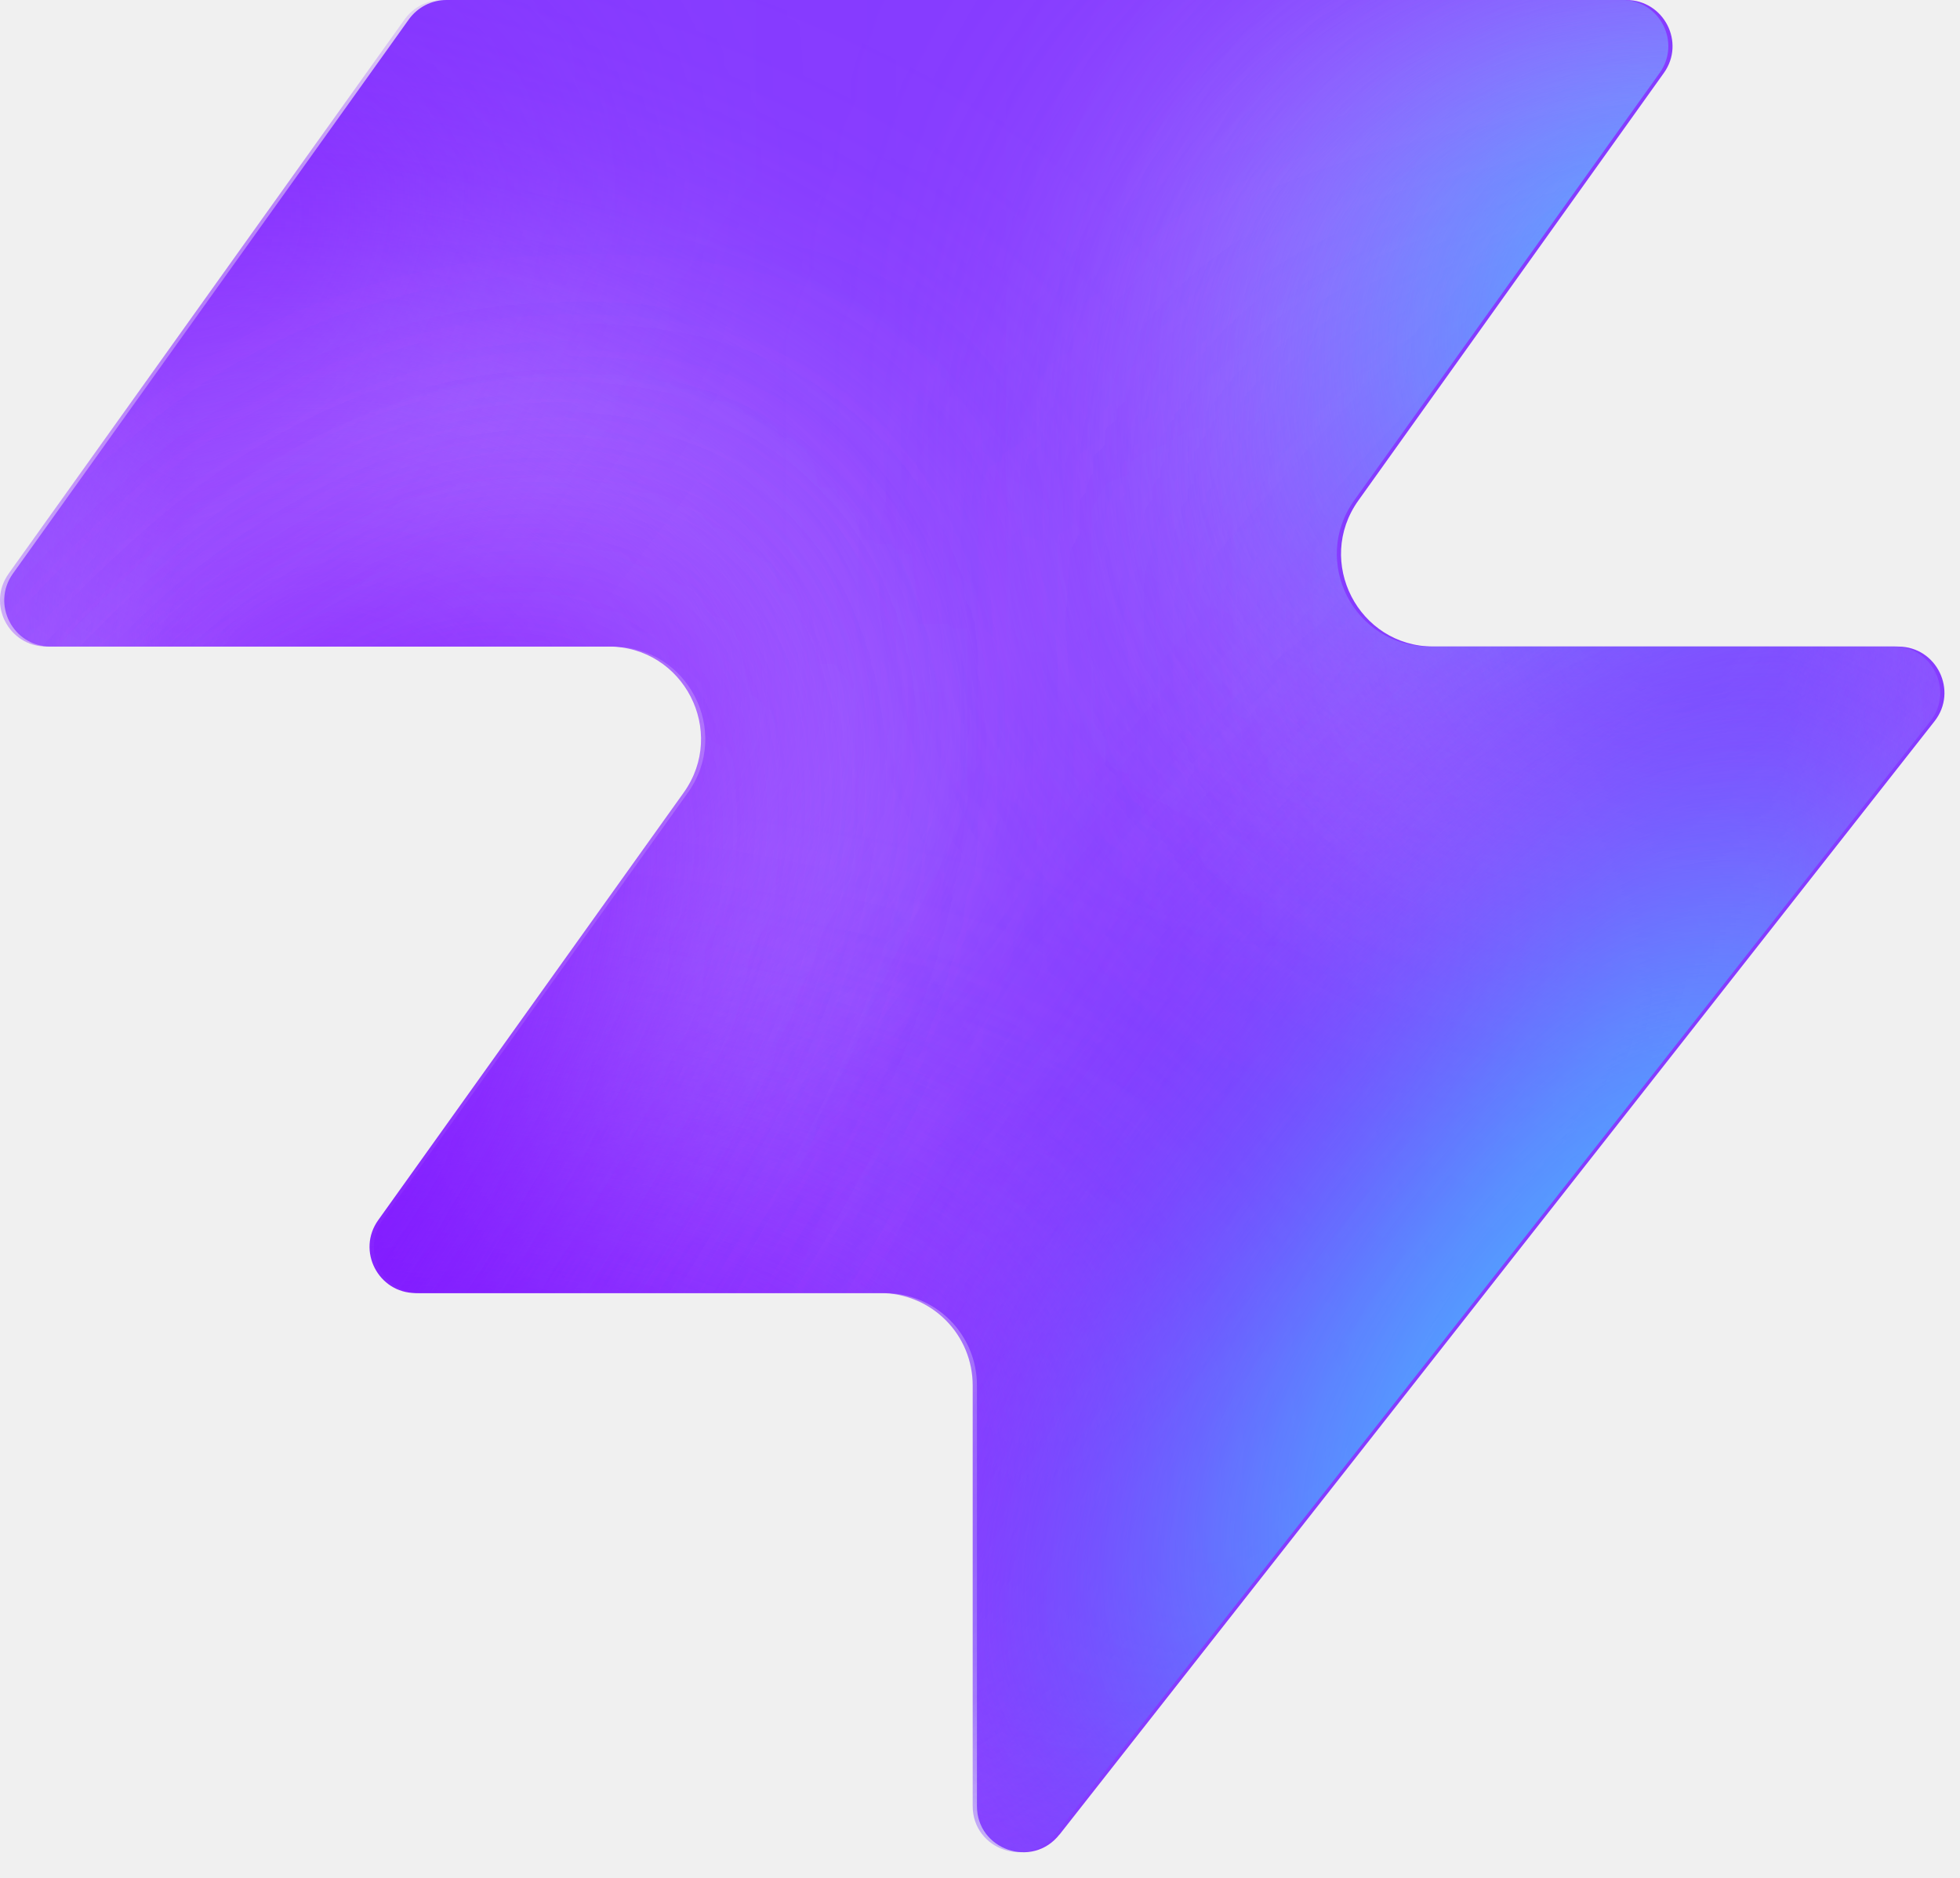
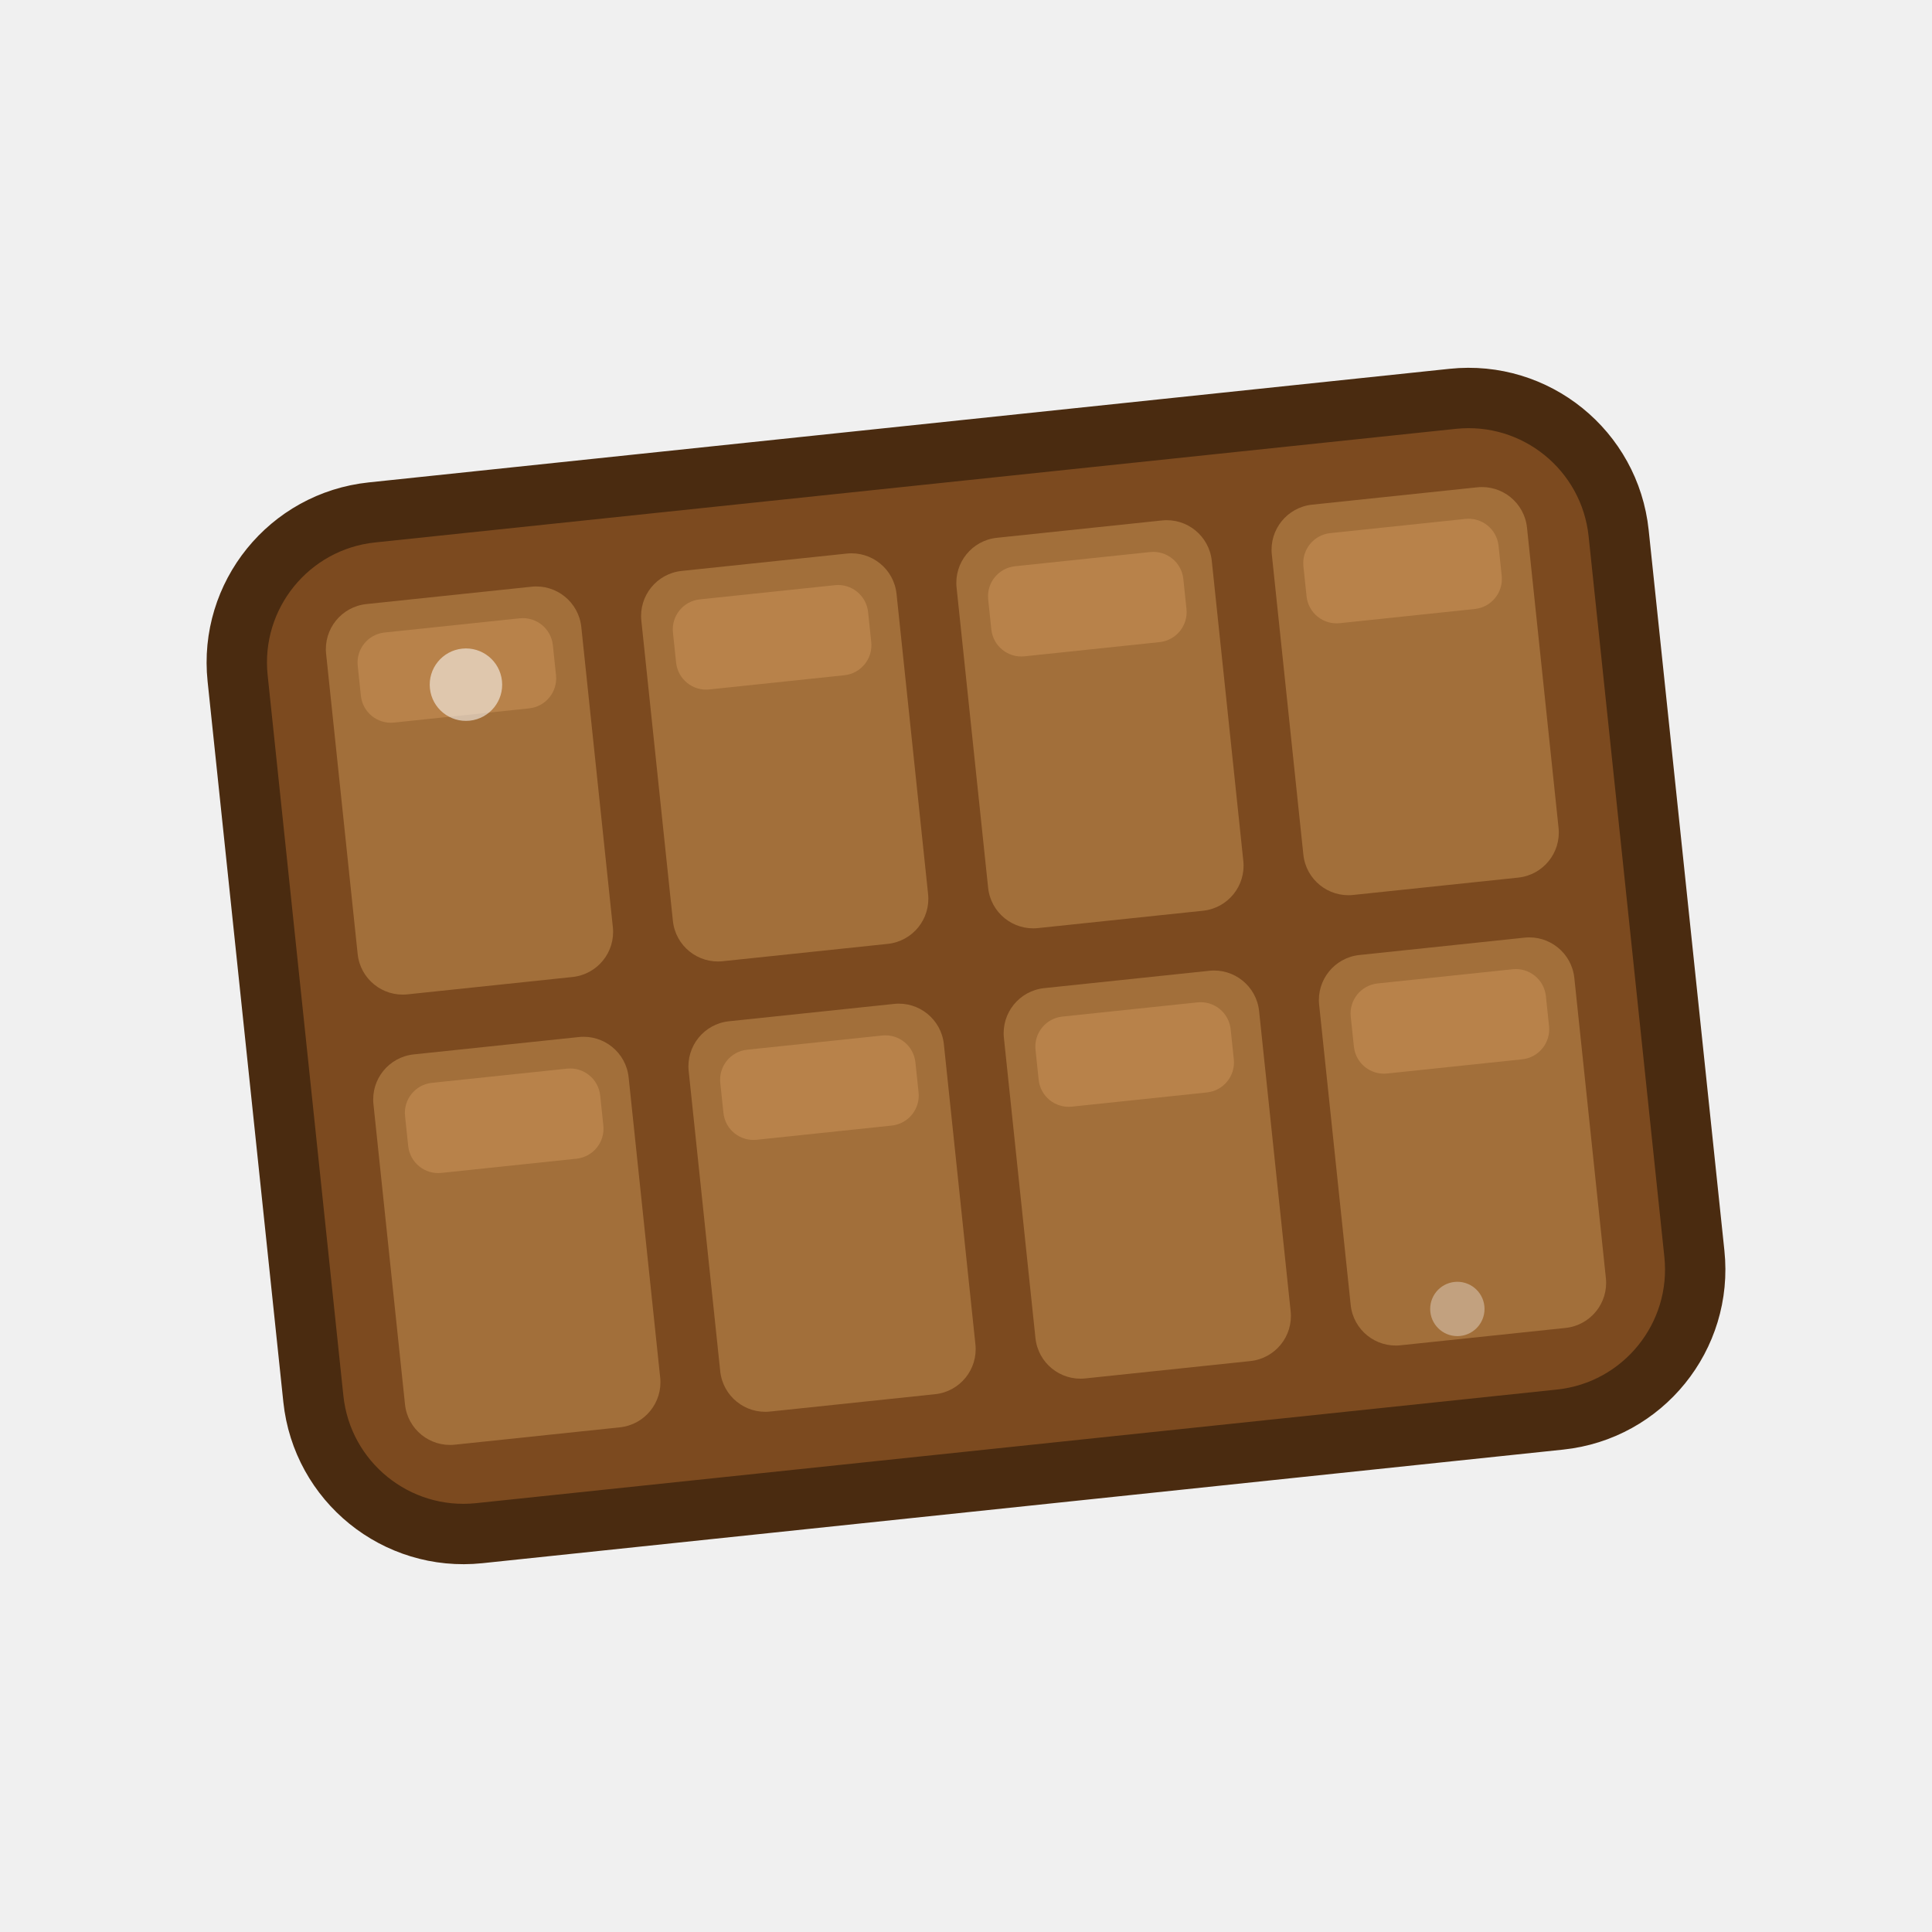
- <svg xmlns="http://www.w3.org/2000/svg" width="48" height="46" fill="none" viewBox="0 0 48 46">
-   <path fill="#863bff" d="M25.946 44.938c-.664.845-2.021.375-2.021-.698V33.937a2.26 2.26 0 0 0-2.262-2.262H10.287c-.92 0-1.456-1.04-.92-1.788l7.48-10.471c1.07-1.497 0-3.578-1.842-3.578H1.237c-.92 0-1.456-1.04-.92-1.788L10.013.474c.214-.297.556-.474.92-.474h28.894c.92 0 1.456 1.04.92 1.788l-7.48 10.471c-1.07 1.498 0 3.579 1.842 3.579h11.377c.943 0 1.473 1.088.89 1.83L25.947 44.94z" style="fill:#863bff;fill:color(display-p3 .525 .23 1);fill-opacity:1" />
-   <mask id="a" width="48" height="46" x="0" y="0" maskUnits="userSpaceOnUse" style="mask-type:alpha">
-     <path fill="#000" d="M25.842 44.938c-.664.844-2.021.375-2.021-.698V33.937a2.26 2.26 0 0 0-2.262-2.262H10.183c-.92 0-1.456-1.04-.92-1.788l7.48-10.471c1.07-1.498 0-3.579-1.842-3.579H1.133c-.92 0-1.456-1.04-.92-1.787L9.91.473c.214-.297.556-.474.92-.474h28.894c.92 0 1.456 1.04.92 1.788l-7.48 10.471c-1.07 1.498 0 3.578 1.842 3.578h11.377c.943 0 1.473 1.088.89 1.832L25.843 44.94z" style="fill:#000;fill-opacity:1" />
-   </mask>
-   <g mask="url(#a)">
-     <g filter="url(#b)">
-       <ellipse cx="5.508" cy="14.704" fill="#ede6ff" rx="5.508" ry="14.704" style="fill:#ede6ff;fill:color(display-p3 .927 .903 1);fill-opacity:1" transform="matrix(.00324 1 1 -.00324 -4.47 31.516)" />
+ <svg xmlns="http://www.w3.org/2000/svg" viewBox="0 0 64 64">
+   <g transform="rotate(-6 32 32)">
+     <rect x="9" y="15" width="46" height="34" rx="5" fill="#7c4a1f" stroke="#4a2b10" stroke-width="2" />
+     <g fill="#a26f3a">
+       <rect x="12" y="18" width="8.5" height="13" rx="1.5" />
+       <rect x="22.5" y="18" width="8.5" height="13" rx="1.5" />
+       <rect x="33" y="18" width="8.5" height="13" rx="1.5" />
+       <rect x="43.5" y="18" width="8.5" height="13" rx="1.5" />
+       <rect x="12" y="33" width="8.5" height="13" rx="1.5" />
+       <rect x="22.5" y="33" width="8.5" height="13" rx="1.5" />
+       <rect x="33" y="33" width="8.5" height="13" rx="1.5" />
+       <rect x="43.5" y="33" width="8.5" height="13" rx="1.5" />
    </g>
-     <g filter="url(#c)">
-       <ellipse cx="10.399" cy="29.851" fill="#ede6ff" rx="10.399" ry="29.851" style="fill:#ede6ff;fill:color(display-p3 .927 .903 1);fill-opacity:1" transform="matrix(.00324 1 1 -.00324 -39.328 7.883)" />
+     <g fill="#b8824a">
+       <rect x="13" y="19" width="6.5" height="3" rx="1" />
+       <rect x="23.5" y="19" width="6.5" height="3" rx="1" />
+       <rect x="34" y="19" width="6.5" height="3" rx="1" />
+       <rect x="44.5" y="19" width="6.5" height="3" rx="1" />
+       <rect x="13" y="34" width="6.5" height="3" rx="1" />
+       <rect x="23.5" y="34" width="6.5" height="3" rx="1" />
+       <rect x="34" y="34" width="6.5" height="3" rx="1" />
+       <rect x="44.5" y="34" width="6.5" height="3" rx="1" />
    </g>
-     <g filter="url(#d)">
-       <ellipse cx="5.508" cy="30.487" fill="#7e14ff" rx="5.508" ry="30.487" style="fill:#7e14ff;fill:color(display-p3 .492 .077 1);fill-opacity:1" transform="rotate(89.814 -25.913 -14.639)scale(1 -1)" />
-     </g>
-     <g filter="url(#e)">
-       <ellipse cx="5.508" cy="30.599" fill="#7e14ff" rx="5.508" ry="30.599" style="fill:#7e14ff;fill:color(display-p3 .492 .077 1);fill-opacity:1" transform="rotate(89.814 -32.644 -3.334)scale(1 -1)" />
-     </g>
-     <g filter="url(#f)">
-       <ellipse cx="5.508" cy="30.599" fill="#7e14ff" rx="5.508" ry="30.599" style="fill:#7e14ff;fill:color(display-p3 .492 .077 1);fill-opacity:1" transform="matrix(.00324 1 1 -.00324 -34.34 30.47)" />
-     </g>
-     <g filter="url(#g)">
-       <ellipse cx="14.072" cy="22.078" fill="#ede6ff" rx="14.072" ry="22.078" style="fill:#ede6ff;fill:color(display-p3 .927 .903 1);fill-opacity:1" transform="rotate(93.35 24.506 48.493)scale(-1 1)" />
-     </g>
-     <g filter="url(#h)">
-       <ellipse cx="3.47" cy="21.501" fill="#7e14ff" rx="3.47" ry="21.501" style="fill:#7e14ff;fill:color(display-p3 .492 .077 1);fill-opacity:1" transform="rotate(89.009 28.708 47.59)scale(-1 1)" />
-     </g>
-     <g filter="url(#i)">
-       <ellipse cx="3.47" cy="21.501" fill="#7e14ff" rx="3.47" ry="21.501" style="fill:#7e14ff;fill:color(display-p3 .492 .077 1);fill-opacity:1" transform="rotate(89.009 28.708 47.59)scale(-1 1)" />
-     </g>
-     <g filter="url(#j)">
-       <ellipse cx=".387" cy="8.972" fill="#7e14ff" rx="4.407" ry="29.108" style="fill:#7e14ff;fill:color(display-p3 .492 .077 1);fill-opacity:1" transform="rotate(39.51 .387 8.972)" />
-     </g>
-     <g filter="url(#k)">
-       <ellipse cx="47.523" cy="-6.092" fill="#7e14ff" rx="4.407" ry="29.108" style="fill:#7e14ff;fill:color(display-p3 .492 .077 1);fill-opacity:1" transform="rotate(37.892 47.523 -6.092)" />
-     </g>
-     <g filter="url(#l)">
-       <ellipse cx="41.412" cy="6.333" fill="#47bfff" rx="5.971" ry="9.665" style="fill:#47bfff;fill:color(display-p3 .28 .748 1);fill-opacity:1" transform="rotate(37.892 41.412 6.333)" />
-     </g>
-     <g filter="url(#m)">
-       <ellipse cx="-1.879" cy="38.332" fill="#7e14ff" rx="4.407" ry="29.108" style="fill:#7e14ff;fill:color(display-p3 .492 .077 1);fill-opacity:1" transform="rotate(37.892 -1.88 38.332)" />
-     </g>
-     <g filter="url(#n)">
-       <ellipse cx="-1.879" cy="38.332" fill="#7e14ff" rx="4.407" ry="29.108" style="fill:#7e14ff;fill:color(display-p3 .492 .077 1);fill-opacity:1" transform="rotate(37.892 -1.88 38.332)" />
-     </g>
-     <g filter="url(#o)">
-       <ellipse cx="35.651" cy="29.907" fill="#7e14ff" rx="4.407" ry="29.108" style="fill:#7e14ff;fill:color(display-p3 .492 .077 1);fill-opacity:1" transform="rotate(37.892 35.651 29.907)" />
-     </g>
-     <g filter="url(#p)">
-       <ellipse cx="38.418" cy="32.4" fill="#47bfff" rx="5.971" ry="15.297" style="fill:#47bfff;fill:color(display-p3 .28 .748 1);fill-opacity:1" transform="rotate(37.892 38.418 32.4)" />
-     </g>
+     <circle cx="16.5" cy="21" r="1.2" fill="#ffffff" opacity="0.55" />
+     <circle cx="47" cy="45" r="0.9" fill="#ffffff" opacity="0.35" />
  </g>
-   <defs>
-     <filter id="b" width="60.045" height="41.654" x="-19.77" y="16.149" color-interpolation-filters="sRGB" filterUnits="userSpaceOnUse">
-       <feFlood flood-opacity="0" result="BackgroundImageFix" />
-       <feBlend in="SourceGraphic" in2="BackgroundImageFix" result="shape" />
-       <feGaussianBlur result="effect1_foregroundBlur_2002_17158" stdDeviation="7.659" />
-     </filter>
-     <filter id="c" width="90.34" height="51.437" x="-54.613" y="-7.533" color-interpolation-filters="sRGB" filterUnits="userSpaceOnUse">
-       <feFlood flood-opacity="0" result="BackgroundImageFix" />
-       <feBlend in="SourceGraphic" in2="BackgroundImageFix" result="shape" />
-       <feGaussianBlur result="effect1_foregroundBlur_2002_17158" stdDeviation="7.659" />
-     </filter>
-     <filter id="d" width="79.355" height="29.4" x="-49.64" y="2.03" color-interpolation-filters="sRGB" filterUnits="userSpaceOnUse">
-       <feFlood flood-opacity="0" result="BackgroundImageFix" />
-       <feBlend in="SourceGraphic" in2="BackgroundImageFix" result="shape" />
-       <feGaussianBlur result="effect1_foregroundBlur_2002_17158" stdDeviation="4.596" />
-     </filter>
-     <filter id="e" width="79.579" height="29.4" x="-45.045" y="20.029" color-interpolation-filters="sRGB" filterUnits="userSpaceOnUse">
-       <feFlood flood-opacity="0" result="BackgroundImageFix" />
-       <feBlend in="SourceGraphic" in2="BackgroundImageFix" result="shape" />
-       <feGaussianBlur result="effect1_foregroundBlur_2002_17158" stdDeviation="4.596" />
-     </filter>
-     <filter id="f" width="79.579" height="29.4" x="-43.513" y="21.178" color-interpolation-filters="sRGB" filterUnits="userSpaceOnUse">
-       <feFlood flood-opacity="0" result="BackgroundImageFix" />
-       <feBlend in="SourceGraphic" in2="BackgroundImageFix" result="shape" />
-       <feGaussianBlur result="effect1_foregroundBlur_2002_17158" stdDeviation="4.596" />
-     </filter>
-     <filter id="g" width="74.749" height="58.852" x="15.756" y="-17.901" color-interpolation-filters="sRGB" filterUnits="userSpaceOnUse">
-       <feFlood flood-opacity="0" result="BackgroundImageFix" />
-       <feBlend in="SourceGraphic" in2="BackgroundImageFix" result="shape" />
-       <feGaussianBlur result="effect1_foregroundBlur_2002_17158" stdDeviation="7.659" />
-     </filter>
-     <filter id="h" width="61.377" height="25.362" x="23.548" y="2.284" color-interpolation-filters="sRGB" filterUnits="userSpaceOnUse">
-       <feFlood flood-opacity="0" result="BackgroundImageFix" />
-       <feBlend in="SourceGraphic" in2="BackgroundImageFix" result="shape" />
-       <feGaussianBlur result="effect1_foregroundBlur_2002_17158" stdDeviation="4.596" />
-     </filter>
-     <filter id="i" width="61.377" height="25.362" x="23.548" y="2.284" color-interpolation-filters="sRGB" filterUnits="userSpaceOnUse">
-       <feFlood flood-opacity="0" result="BackgroundImageFix" />
-       <feBlend in="SourceGraphic" in2="BackgroundImageFix" result="shape" />
-       <feGaussianBlur result="effect1_foregroundBlur_2002_17158" stdDeviation="4.596" />
-     </filter>
-     <filter id="j" width="56.045" height="63.649" x="-27.636" y="-22.853" color-interpolation-filters="sRGB" filterUnits="userSpaceOnUse">
-       <feFlood flood-opacity="0" result="BackgroundImageFix" />
-       <feBlend in="SourceGraphic" in2="BackgroundImageFix" result="shape" />
-       <feGaussianBlur result="effect1_foregroundBlur_2002_17158" stdDeviation="4.596" />
-     </filter>
-     <filter id="k" width="54.814" height="64.646" x="20.116" y="-38.415" color-interpolation-filters="sRGB" filterUnits="userSpaceOnUse">
-       <feFlood flood-opacity="0" result="BackgroundImageFix" />
-       <feBlend in="SourceGraphic" in2="BackgroundImageFix" result="shape" />
-       <feGaussianBlur result="effect1_foregroundBlur_2002_17158" stdDeviation="4.596" />
-     </filter>
-     <filter id="l" width="33.541" height="35.313" x="24.641" y="-11.323" color-interpolation-filters="sRGB" filterUnits="userSpaceOnUse">
-       <feFlood flood-opacity="0" result="BackgroundImageFix" />
-       <feBlend in="SourceGraphic" in2="BackgroundImageFix" result="shape" />
-       <feGaussianBlur result="effect1_foregroundBlur_2002_17158" stdDeviation="4.596" />
-     </filter>
-     <filter id="m" width="54.814" height="64.646" x="-29.286" y="6.009" color-interpolation-filters="sRGB" filterUnits="userSpaceOnUse">
-       <feFlood flood-opacity="0" result="BackgroundImageFix" />
-       <feBlend in="SourceGraphic" in2="BackgroundImageFix" result="shape" />
-       <feGaussianBlur result="effect1_foregroundBlur_2002_17158" stdDeviation="4.596" />
-     </filter>
-     <filter id="n" width="54.814" height="64.646" x="-29.286" y="6.009" color-interpolation-filters="sRGB" filterUnits="userSpaceOnUse">
-       <feFlood flood-opacity="0" result="BackgroundImageFix" />
-       <feBlend in="SourceGraphic" in2="BackgroundImageFix" result="shape" />
-       <feGaussianBlur result="effect1_foregroundBlur_2002_17158" stdDeviation="4.596" />
-     </filter>
-     <filter id="o" width="54.814" height="64.646" x="8.244" y="-2.416" color-interpolation-filters="sRGB" filterUnits="userSpaceOnUse">
-       <feFlood flood-opacity="0" result="BackgroundImageFix" />
-       <feBlend in="SourceGraphic" in2="BackgroundImageFix" result="shape" />
-       <feGaussianBlur result="effect1_foregroundBlur_2002_17158" stdDeviation="4.596" />
-     </filter>
-     <filter id="p" width="39.409" height="43.623" x="18.713" y="10.588" color-interpolation-filters="sRGB" filterUnits="userSpaceOnUse">
-       <feFlood flood-opacity="0" result="BackgroundImageFix" />
-       <feBlend in="SourceGraphic" in2="BackgroundImageFix" result="shape" />
-       <feGaussianBlur result="effect1_foregroundBlur_2002_17158" stdDeviation="4.596" />
-     </filter>
-   </defs>
</svg>
